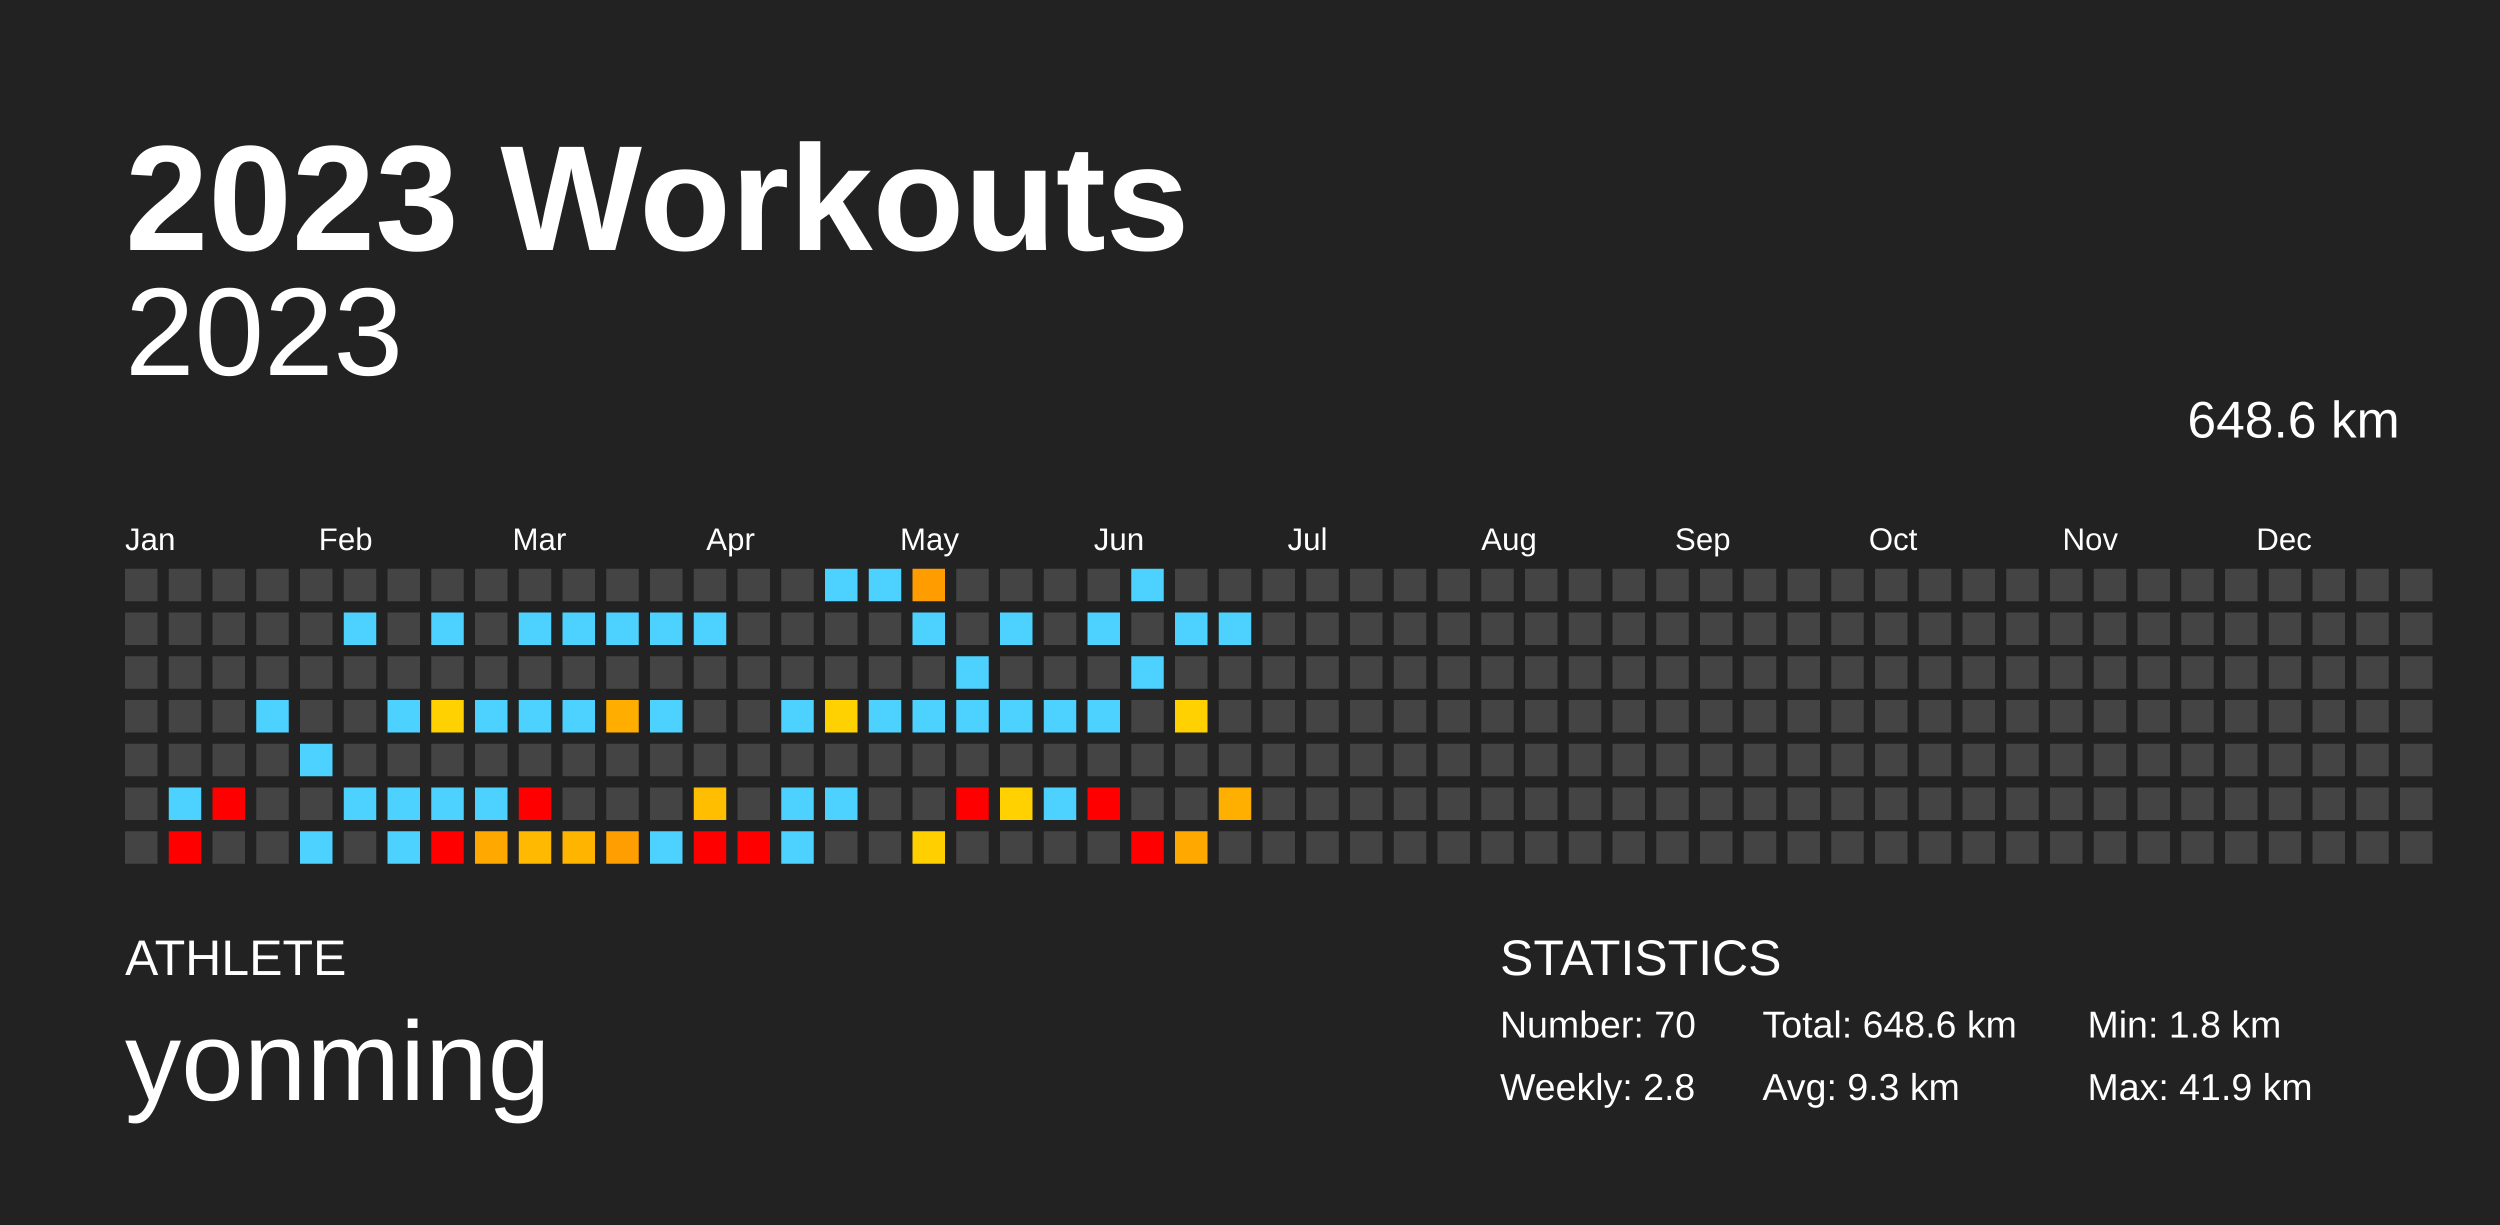
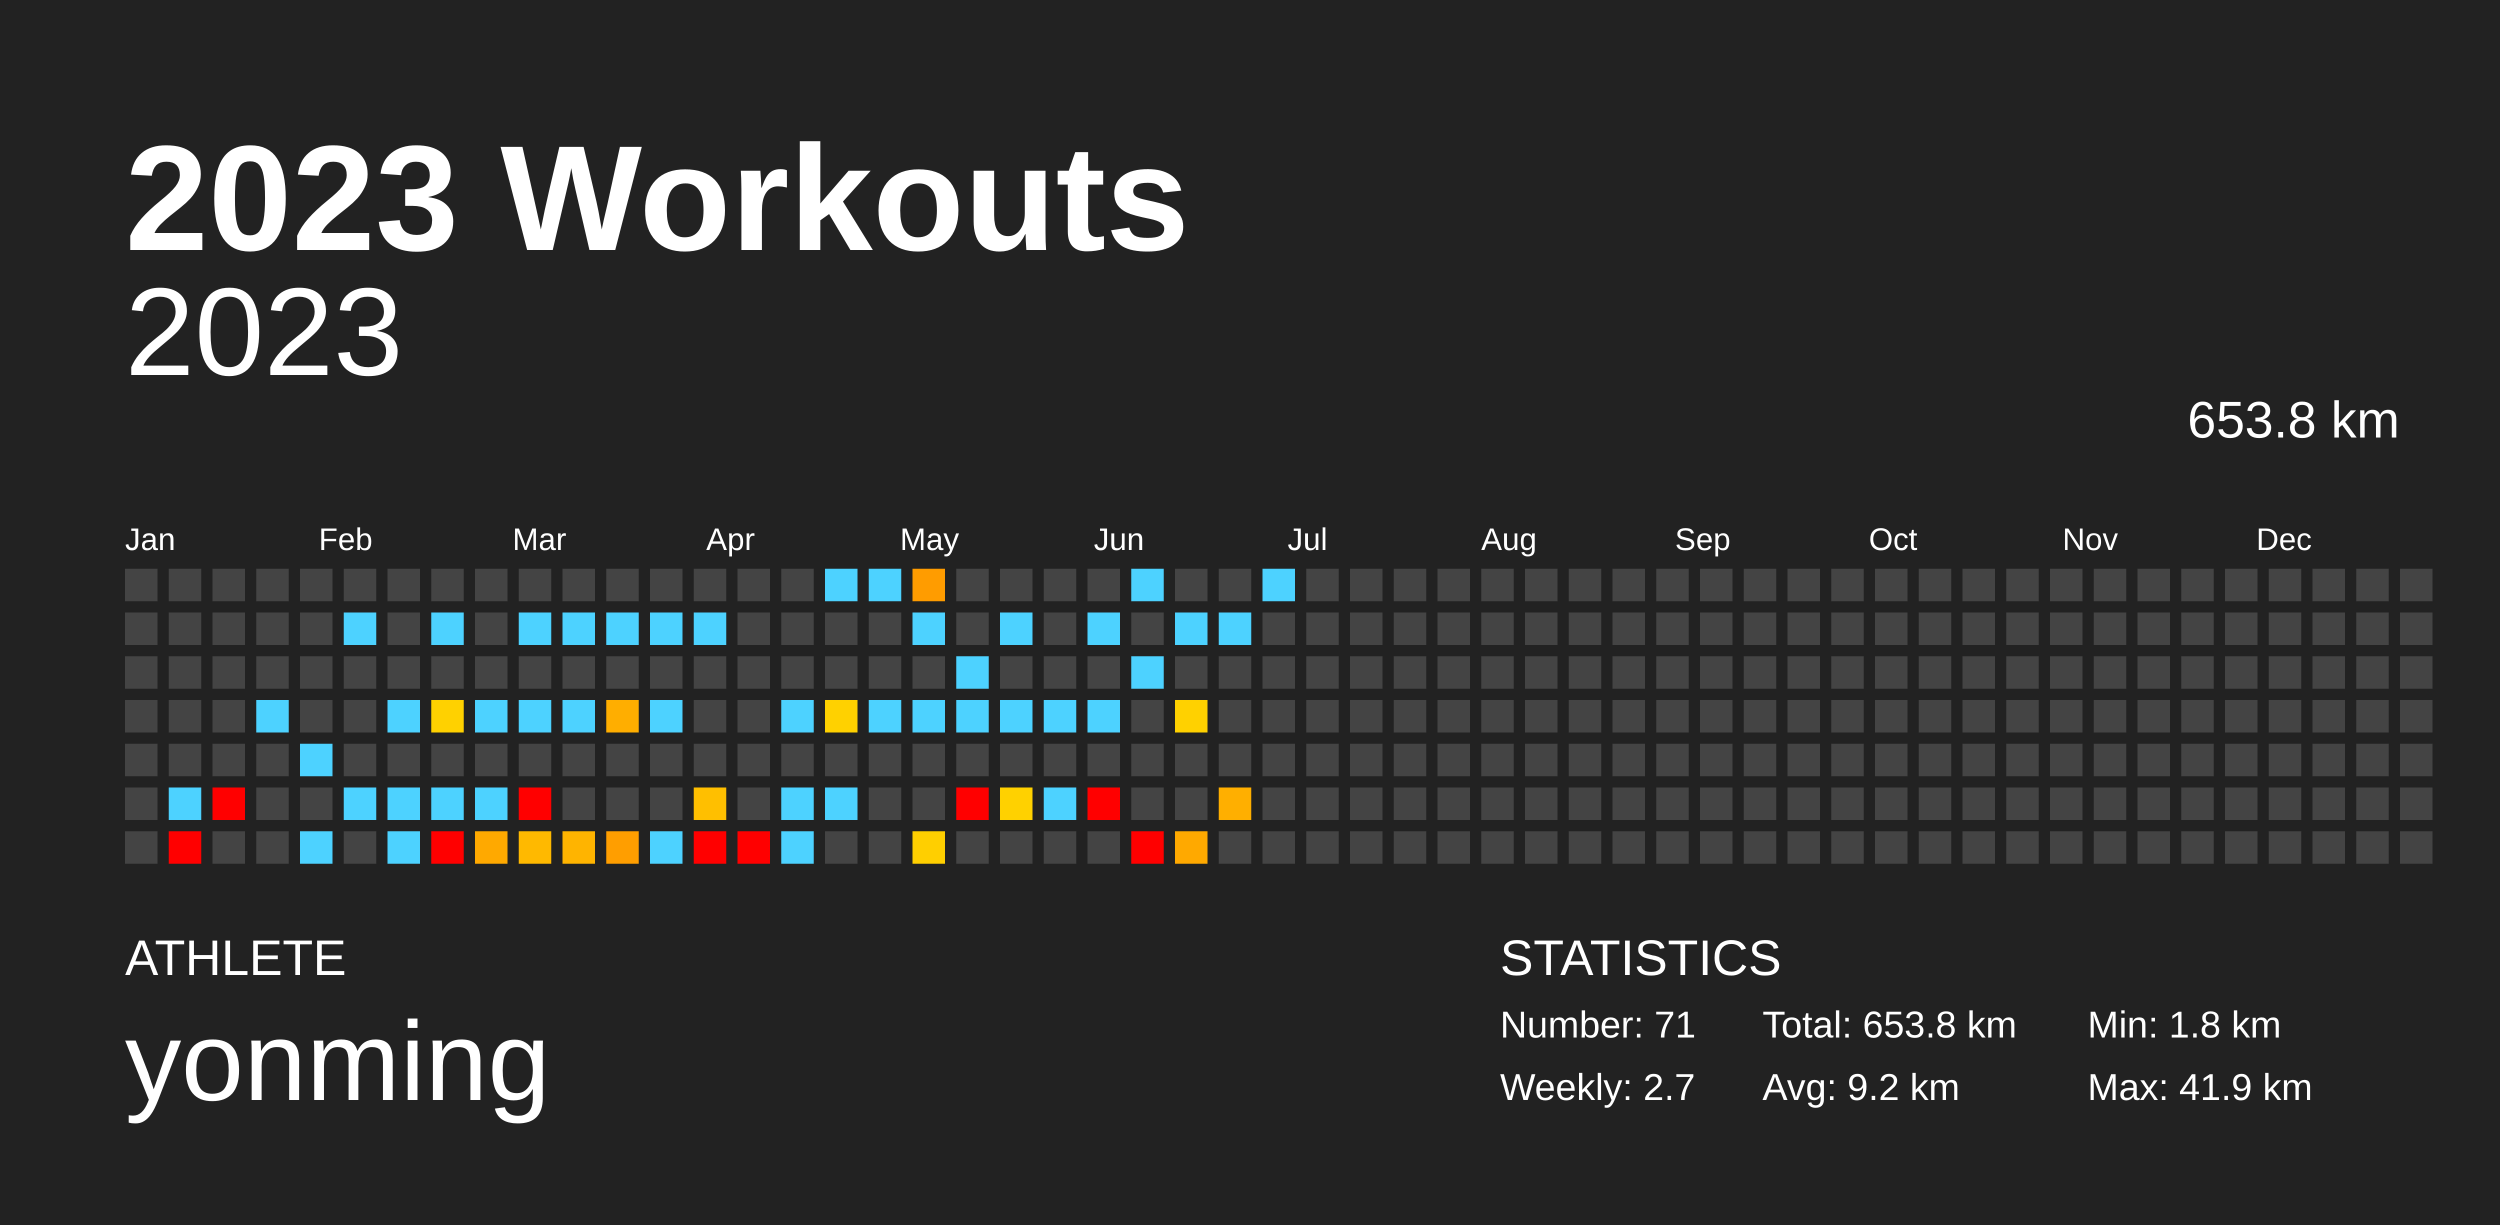
<svg xmlns="http://www.w3.org/2000/svg" baseProfile="full" height="98mm" version="1.1" viewBox="0,0,200,98" width="200mm">
  <defs />
  <rect fill="#222222" height="98" width="200" x="0" y="0" />
  <text fill="#FFFFFF" style="font-size:12px; font-family:Arial; font-weight:bold;" x="10" y="20">2023 Workouts</text>
  <text fill="#FFFFFF" style="font-size:4px; font-family:Arial" x="10" y="78">ATHLETE</text>
  <text fill="#FFFFFF" style="font-size:9px; font-family:Arial" x="10" y="88">yonming</text>
  <text fill="#FFFFFF" style="font-size:4px; font-family:Arial" x="120" y="78">STATISTICS</text>
-   <text fill="#FFFFFF" style="font-size:3px; font-family:Arial" x="120" y="83">Number: 70</text>
-   <text fill="#FFFFFF" style="font-size:3px; font-family:Arial" x="120" y="88">Weekly: 2.8</text>
-   <text fill="#FFFFFF" style="font-size:3px; font-family:Arial" x="141" y="83">Total: 648.6 km</text>
-   <text fill="#FFFFFF" style="font-size:3px; font-family:Arial" x="141" y="88">Avg: 9.3 km</text>
+   <text fill="#FFFFFF" style="font-size:3px; font-family:Arial" x="120" y="83">Number: 71</text>
+   <text fill="#FFFFFF" style="font-size:3px; font-family:Arial" x="120" y="88">Weekly: 2.7</text>
+   <text fill="#FFFFFF" style="font-size:3px; font-family:Arial" x="141" y="83">Total: 653.8 km</text>
+   <text fill="#FFFFFF" style="font-size:3px; font-family:Arial" x="141" y="88">Avg: 9.2 km</text>
  <text fill="#FFFFFF" style="font-size:3px; font-family:Arial" x="167" y="83">Min: 1.8 km</text>
  <text fill="#FFFFFF" style="font-size:3px; font-family:Arial" x="167" y="88">Max: 41.9 km</text>
  <text alignment-baseline="hanging" fill="#FFFFFF" style="font-size:10.0px; font-family:Arial;" x="10" y="30">2023</text>
-   <text alignment-baseline="hanging" fill="#FFFFFF" style="font-size:4.125px; font-family:Arial;" x="175" y="35">648.6 km</text>
+   <text alignment-baseline="hanging" fill="#FFFFFF" style="font-size:4.125px; font-family:Arial;" x="175" y="35">653.8 km</text>
  <text fill="#FFFFFF" style="font-size:2.5px; font-family:Arial" x="10.0" y="44">Jan</text>
  <text fill="#FFFFFF" style="font-size:2.5px; font-family:Arial" x="25.5" y="44">Feb</text>
  <text fill="#FFFFFF" style="font-size:2.5px; font-family:Arial" x="41.0" y="44">Mar</text>
  <text fill="#FFFFFF" style="font-size:2.5px; font-family:Arial" x="56.5" y="44">Apr</text>
  <text fill="#FFFFFF" style="font-size:2.5px; font-family:Arial" x="72.0" y="44">May</text>
  <text fill="#FFFFFF" style="font-size:2.5px; font-family:Arial" x="87.5" y="44">Jun</text>
  <text fill="#FFFFFF" style="font-size:2.5px; font-family:Arial" x="103.0" y="44">Jul</text>
  <text fill="#FFFFFF" style="font-size:2.5px; font-family:Arial" x="118.5" y="44">Aug</text>
  <text fill="#FFFFFF" style="font-size:2.5px; font-family:Arial" x="134.0" y="44">Sep</text>
  <text fill="#FFFFFF" style="font-size:2.5px; font-family:Arial" x="149.5" y="44">Oct</text>
  <text fill="#FFFFFF" style="font-size:2.5px; font-family:Arial" x="165.0" y="44">Nov</text>
  <text fill="#FFFFFF" style="font-size:2.5px; font-family:Arial" x="180.5" y="44">Dec</text>
  <rect fill="#444444" height="2.6" width="2.6" x="10.0" y="45.5" />
  <rect fill="#444444" height="2.6" width="2.6" x="10.0" y="49.0" />
  <rect fill="#444444" height="2.6" width="2.6" x="10.0" y="52.5" />
  <rect fill="#444444" height="2.6" width="2.6" x="10.0" y="56.0" />
  <rect fill="#444444" height="2.6" width="2.6" x="10.0" y="59.5" />
  <rect fill="#444444" height="2.6" width="2.6" x="10.0" y="63.0" />
  <rect fill="#444444" height="2.6" width="2.6" x="10.0" y="66.5" />
  <rect fill="#444444" height="2.6" width="2.6" x="13.5" y="45.5" />
  <rect fill="#444444" height="2.6" width="2.6" x="13.5" y="49.0" />
  <rect fill="#444444" height="2.6" width="2.6" x="13.5" y="52.5" />
  <rect fill="#444444" height="2.6" width="2.6" x="13.5" y="56.0" />
  <rect fill="#444444" height="2.6" width="2.6" x="13.5" y="59.5" />
  <rect fill="#4dd2ff" height="2.6" width="2.6" x="13.5" y="63.0" />
  <rect fill="red" height="2.6" width="2.6" x="13.5" y="66.5" />
  <rect fill="#444444" height="2.6" width="2.6" x="17.0" y="45.5" />
  <rect fill="#444444" height="2.6" width="2.6" x="17.0" y="49.0" />
  <rect fill="#444444" height="2.6" width="2.6" x="17.0" y="52.5" />
  <rect fill="#444444" height="2.6" width="2.6" x="17.0" y="56.0" />
  <rect fill="#444444" height="2.6" width="2.6" x="17.0" y="59.5" />
  <rect fill="red" height="2.6" width="2.6" x="17.0" y="63.0" />
  <rect fill="#444444" height="2.6" width="2.6" x="17.0" y="66.5" />
  <rect fill="#444444" height="2.6" width="2.6" x="20.5" y="45.5" />
  <rect fill="#444444" height="2.6" width="2.6" x="20.5" y="49.0" />
  <rect fill="#444444" height="2.6" width="2.6" x="20.5" y="52.5" />
  <rect fill="#4dd2ff" height="2.6" width="2.6" x="20.5" y="56.0" />
  <rect fill="#444444" height="2.6" width="2.6" x="20.5" y="59.5" />
  <rect fill="#444444" height="2.6" width="2.6" x="20.5" y="63.0" />
  <rect fill="#444444" height="2.6" width="2.6" x="20.5" y="66.5" />
  <rect fill="#444444" height="2.6" width="2.6" x="24.0" y="45.5" />
  <rect fill="#444444" height="2.6" width="2.6" x="24.0" y="49.0" />
  <rect fill="#444444" height="2.6" width="2.6" x="24.0" y="52.5" />
  <rect fill="#444444" height="2.6" width="2.6" x="24.0" y="56.0" />
  <rect fill="#4dd2ff" height="2.6" width="2.6" x="24.0" y="59.5" />
  <rect fill="#444444" height="2.6" width="2.6" x="24.0" y="63.0" />
  <rect fill="#4dd2ff" height="2.6" width="2.6" x="24.0" y="66.5" />
  <rect fill="#444444" height="2.6" width="2.6" x="27.5" y="45.5" />
  <rect fill="#4dd2ff" height="2.6" width="2.6" x="27.5" y="49.0" />
  <rect fill="#444444" height="2.6" width="2.6" x="27.5" y="52.5" />
  <rect fill="#444444" height="2.6" width="2.6" x="27.5" y="56.0" />
  <rect fill="#444444" height="2.6" width="2.6" x="27.5" y="59.5" />
  <rect fill="#4dd2ff" height="2.6" width="2.6" x="27.5" y="63.0" />
  <rect fill="#444444" height="2.6" width="2.6" x="27.5" y="66.5" />
  <rect fill="#444444" height="2.6" width="2.6" x="31.0" y="45.5" />
  <rect fill="#444444" height="2.6" width="2.6" x="31.0" y="49.0" />
  <rect fill="#444444" height="2.6" width="2.6" x="31.0" y="52.5" />
  <rect fill="#4dd2ff" height="2.6" width="2.6" x="31.0" y="56.0" />
  <rect fill="#444444" height="2.6" width="2.6" x="31.0" y="59.5" />
  <rect fill="#4dd2ff" height="2.6" width="2.6" x="31.0" y="63.0" />
  <rect fill="#4dd2ff" height="2.6" width="2.6" x="31.0" y="66.5" />
  <rect fill="#444444" height="2.6" width="2.6" x="34.5" y="45.5" />
  <rect fill="#4dd2ff" height="2.6" width="2.6" x="34.5" y="49.0" />
  <rect fill="#444444" height="2.6" width="2.6" x="34.5" y="52.5" />
  <rect fill="#ffd100" height="2.6" width="2.6" x="34.5" y="56.0" />
  <rect fill="#444444" height="2.6" width="2.6" x="34.5" y="59.5" />
  <rect fill="#4dd2ff" height="2.6" width="2.6" x="34.5" y="63.0" />
  <rect fill="red" height="2.6" width="2.6" x="34.5" y="66.5" />
  <rect fill="#444444" height="2.6" width="2.6" x="38.0" y="45.5" />
  <rect fill="#444444" height="2.6" width="2.6" x="38.0" y="49.0" />
  <rect fill="#444444" height="2.6" width="2.6" x="38.0" y="52.5" />
  <rect fill="#4dd2ff" height="2.6" width="2.6" x="38.0" y="56.0" />
  <rect fill="#444444" height="2.6" width="2.6" x="38.0" y="59.5" />
  <rect fill="#4dd2ff" height="2.6" width="2.6" x="38.0" y="63.0" />
  <rect fill="#ffa900" height="2.6" width="2.6" x="38.0" y="66.5" />
  <rect fill="#444444" height="2.6" width="2.6" x="41.5" y="45.5" />
  <rect fill="#4dd2ff" height="2.6" width="2.6" x="41.5" y="49.0" />
  <rect fill="#444444" height="2.6" width="2.6" x="41.5" y="52.5" />
  <rect fill="#4dd2ff" height="2.6" width="2.6" x="41.5" y="56.0" />
  <rect fill="#444444" height="2.6" width="2.6" x="41.5" y="59.5" />
  <rect fill="red" height="2.6" width="2.6" x="41.5" y="63.0" />
  <rect fill="#ffb900" height="2.6" width="2.6" x="41.5" y="66.5" />
  <rect fill="#444444" height="2.6" width="2.6" x="45.0" y="45.5" />
  <rect fill="#4dd2ff" height="2.6" width="2.6" x="45.0" y="49.0" />
  <rect fill="#444444" height="2.6" width="2.6" x="45.0" y="52.5" />
  <rect fill="#4dd2ff" height="2.6" width="2.6" x="45.0" y="56.0" />
  <rect fill="#444444" height="2.6" width="2.6" x="45.0" y="59.5" />
  <rect fill="#444444" height="2.6" width="2.6" x="45.0" y="63.0" />
  <rect fill="#ffb400" height="2.6" width="2.6" x="45.0" y="66.5" />
  <rect fill="#444444" height="2.6" width="2.6" x="48.5" y="45.5" />
  <rect fill="#4dd2ff" height="2.6" width="2.6" x="48.5" y="49.0" />
  <rect fill="#444444" height="2.6" width="2.6" x="48.5" y="52.5" />
  <rect fill="#ffae00" height="2.6" width="2.6" x="48.5" y="56.0" />
  <rect fill="#444444" height="2.6" width="2.6" x="48.5" y="59.5" />
  <rect fill="#444444" height="2.6" width="2.6" x="48.5" y="63.0" />
  <rect fill="#ff9e00" height="2.6" width="2.6" x="48.5" y="66.5" />
  <rect fill="#444444" height="2.6" width="2.6" x="52.0" y="45.5" />
  <rect fill="#4dd2ff" height="2.6" width="2.6" x="52.0" y="49.0" />
  <rect fill="#444444" height="2.6" width="2.6" x="52.0" y="52.5" />
  <rect fill="#4dd2ff" height="2.6" width="2.6" x="52.0" y="56.0" />
  <rect fill="#444444" height="2.6" width="2.6" x="52.0" y="59.5" />
  <rect fill="#444444" height="2.6" width="2.6" x="52.0" y="63.0" />
  <rect fill="#4dd2ff" height="2.6" width="2.6" x="52.0" y="66.5" />
  <rect fill="#444444" height="2.6" width="2.6" x="55.5" y="45.5" />
  <rect fill="#4dd2ff" height="2.6" width="2.6" x="55.5" y="49.0" />
  <rect fill="#444444" height="2.6" width="2.6" x="55.5" y="52.5" />
  <rect fill="#444444" height="2.6" width="2.6" x="55.5" y="56.0" />
  <rect fill="#444444" height="2.6" width="2.6" x="55.5" y="59.5" />
  <rect fill="#ffbf00" height="2.6" width="2.6" x="55.5" y="63.0" />
  <rect fill="red" height="2.6" width="2.6" x="55.5" y="66.5" />
  <rect fill="#444444" height="2.6" width="2.6" x="59.0" y="45.5" />
  <rect fill="#444444" height="2.6" width="2.6" x="59.0" y="49.0" />
  <rect fill="#444444" height="2.6" width="2.6" x="59.0" y="52.5" />
  <rect fill="#444444" height="2.6" width="2.6" x="59.0" y="56.0" />
  <rect fill="#444444" height="2.6" width="2.6" x="59.0" y="59.5" />
  <rect fill="#444444" height="2.6" width="2.6" x="59.0" y="63.0" />
  <rect fill="red" height="2.6" width="2.6" x="59.0" y="66.5" />
  <rect fill="#444444" height="2.6" width="2.6" x="62.5" y="45.5" />
  <rect fill="#444444" height="2.6" width="2.6" x="62.5" y="49.0" />
  <rect fill="#444444" height="2.6" width="2.6" x="62.5" y="52.5" />
  <rect fill="#4dd2ff" height="2.6" width="2.6" x="62.5" y="56.0" />
  <rect fill="#444444" height="2.6" width="2.6" x="62.5" y="59.5" />
  <rect fill="#4dd2ff" height="2.6" width="2.6" x="62.5" y="63.0" />
  <rect fill="#4dd2ff" height="2.6" width="2.6" x="62.5" y="66.5" />
  <rect fill="#4dd2ff" height="2.6" width="2.6" x="66.0" y="45.5" />
  <rect fill="#444444" height="2.6" width="2.6" x="66.0" y="49.0" />
  <rect fill="#444444" height="2.6" width="2.6" x="66.0" y="52.5" />
  <rect fill="#ffd100" height="2.6" width="2.6" x="66.0" y="56.0" />
  <rect fill="#444444" height="2.6" width="2.6" x="66.0" y="59.5" />
  <rect fill="#4dd2ff" height="2.6" width="2.6" x="66.0" y="63.0" />
  <rect fill="#444444" height="2.6" width="2.6" x="66.0" y="66.5" />
  <rect fill="#4dd2ff" height="2.6" width="2.6" x="69.5" y="45.5" />
  <rect fill="#444444" height="2.6" width="2.6" x="69.5" y="49.0" />
  <rect fill="#444444" height="2.6" width="2.6" x="69.5" y="52.5" />
  <rect fill="#4dd2ff" height="2.6" width="2.6" x="69.5" y="56.0" />
  <rect fill="#444444" height="2.6" width="2.6" x="69.5" y="59.5" />
  <rect fill="#444444" height="2.6" width="2.6" x="69.5" y="63.0" />
  <rect fill="#444444" height="2.6" width="2.6" x="69.5" y="66.5" />
  <rect fill="#ff9c00" height="2.6" width="2.6" x="73.0" y="45.5" />
  <rect fill="#4dd2ff" height="2.6" width="2.6" x="73.0" y="49.0" />
  <rect fill="#444444" height="2.6" width="2.6" x="73.0" y="52.5" />
  <rect fill="#4dd2ff" height="2.6" width="2.6" x="73.0" y="56.0" />
  <rect fill="#444444" height="2.6" width="2.6" x="73.0" y="59.5" />
  <rect fill="#444444" height="2.6" width="2.6" x="73.0" y="63.0" />
  <rect fill="#ffcf00" height="2.6" width="2.6" x="73.0" y="66.5" />
  <rect fill="#444444" height="2.6" width="2.6" x="76.5" y="45.5" />
  <rect fill="#444444" height="2.6" width="2.6" x="76.5" y="49.0" />
  <rect fill="#4dd2ff" height="2.6" width="2.6" x="76.5" y="52.5" />
  <rect fill="#4dd2ff" height="2.6" width="2.6" x="76.5" y="56.0" />
  <rect fill="#444444" height="2.6" width="2.6" x="76.5" y="59.5" />
  <rect fill="red" height="2.6" width="2.6" x="76.5" y="63.0" />
  <rect fill="#444444" height="2.6" width="2.6" x="76.5" y="66.5" />
  <rect fill="#444444" height="2.6" width="2.6" x="80.0" y="45.5" />
  <rect fill="#4dd2ff" height="2.6" width="2.6" x="80.0" y="49.0" />
  <rect fill="#444444" height="2.6" width="2.6" x="80.0" y="52.5" />
  <rect fill="#4dd2ff" height="2.6" width="2.6" x="80.0" y="56.0" />
  <rect fill="#444444" height="2.6" width="2.6" x="80.0" y="59.5" />
  <rect fill="#ffd100" height="2.6" width="2.6" x="80.0" y="63.0" />
  <rect fill="#444444" height="2.6" width="2.6" x="80.0" y="66.5" />
  <rect fill="#444444" height="2.6" width="2.6" x="83.5" y="45.5" />
  <rect fill="#444444" height="2.6" width="2.6" x="83.5" y="49.0" />
  <rect fill="#444444" height="2.6" width="2.6" x="83.5" y="52.5" />
  <rect fill="#4dd2ff" height="2.6" width="2.6" x="83.5" y="56.0" />
  <rect fill="#444444" height="2.6" width="2.6" x="83.5" y="59.5" />
  <rect fill="#4dd2ff" height="2.6" width="2.6" x="83.5" y="63.0" />
  <rect fill="#444444" height="2.6" width="2.6" x="83.5" y="66.5" />
  <rect fill="#444444" height="2.6" width="2.6" x="87.0" y="45.5" />
  <rect fill="#4dd2ff" height="2.6" width="2.6" x="87.0" y="49.0" />
  <rect fill="#444444" height="2.6" width="2.6" x="87.0" y="52.5" />
  <rect fill="#4dd2ff" height="2.6" width="2.6" x="87.0" y="56.0" />
  <rect fill="#444444" height="2.6" width="2.6" x="87.0" y="59.5" />
  <rect fill="red" height="2.6" width="2.6" x="87.0" y="63.0" />
  <rect fill="#444444" height="2.6" width="2.6" x="87.0" y="66.5" />
  <rect fill="#4dd2ff" height="2.6" width="2.6" x="90.5" y="45.5" />
  <rect fill="#444444" height="2.6" width="2.6" x="90.5" y="49.0" />
  <rect fill="#4dd2ff" height="2.6" width="2.6" x="90.5" y="52.5" />
  <rect fill="#444444" height="2.6" width="2.6" x="90.5" y="56.0" />
  <rect fill="#444444" height="2.6" width="2.6" x="90.5" y="59.5" />
  <rect fill="#444444" height="2.6" width="2.6" x="90.5" y="63.0" />
  <rect fill="red" height="2.6" width="2.6" x="90.5" y="66.5" />
  <rect fill="#444444" height="2.6" width="2.6" x="94.0" y="45.5" />
  <rect fill="#4dd2ff" height="2.6" width="2.6" x="94.0" y="49.0" />
  <rect fill="#444444" height="2.6" width="2.6" x="94.0" y="52.5" />
  <rect fill="#ffd100" height="2.6" width="2.6" x="94.0" y="56.0" />
  <rect fill="#444444" height="2.6" width="2.6" x="94.0" y="59.5" />
  <rect fill="#444444" height="2.6" width="2.6" x="94.0" y="63.0" />
  <rect fill="#ffa900" height="2.6" width="2.6" x="94.0" y="66.5" />
  <rect fill="#444444" height="2.6" width="2.6" x="97.5" y="45.5" />
  <rect fill="#4dd2ff" height="2.6" width="2.6" x="97.5" y="49.0" />
  <rect fill="#444444" height="2.6" width="2.6" x="97.5" y="52.5" />
  <rect fill="#444444" height="2.6" width="2.6" x="97.5" y="56.0" />
  <rect fill="#444444" height="2.6" width="2.6" x="97.5" y="59.5" />
  <rect fill="#ffaf00" height="2.6" width="2.6" x="97.5" y="63.0" />
  <rect fill="#444444" height="2.6" width="2.6" x="97.5" y="66.5" />
-   <rect fill="#444444" height="2.6" width="2.6" x="101.0" y="45.5" />
+   <rect fill="#4dd2ff" height="2.6" width="2.6" x="101.0" y="45.5" />
  <rect fill="#444444" height="2.6" width="2.6" x="101.0" y="49.0" />
  <rect fill="#444444" height="2.6" width="2.6" x="101.0" y="52.5" />
  <rect fill="#444444" height="2.6" width="2.6" x="101.0" y="56.0" />
  <rect fill="#444444" height="2.6" width="2.6" x="101.0" y="59.5" />
  <rect fill="#444444" height="2.6" width="2.6" x="101.0" y="63.0" />
  <rect fill="#444444" height="2.6" width="2.6" x="101.0" y="66.5" />
  <rect fill="#444444" height="2.6" width="2.6" x="104.5" y="45.5" />
  <rect fill="#444444" height="2.6" width="2.6" x="104.5" y="49.0" />
  <rect fill="#444444" height="2.6" width="2.6" x="104.5" y="52.5" />
  <rect fill="#444444" height="2.6" width="2.6" x="104.5" y="56.0" />
  <rect fill="#444444" height="2.6" width="2.6" x="104.5" y="59.5" />
  <rect fill="#444444" height="2.6" width="2.6" x="104.5" y="63.0" />
  <rect fill="#444444" height="2.6" width="2.6" x="104.5" y="66.5" />
  <rect fill="#444444" height="2.6" width="2.6" x="108.0" y="45.5" />
  <rect fill="#444444" height="2.6" width="2.6" x="108.0" y="49.0" />
  <rect fill="#444444" height="2.6" width="2.6" x="108.0" y="52.5" />
  <rect fill="#444444" height="2.6" width="2.6" x="108.0" y="56.0" />
  <rect fill="#444444" height="2.6" width="2.6" x="108.0" y="59.5" />
  <rect fill="#444444" height="2.6" width="2.6" x="108.0" y="63.0" />
  <rect fill="#444444" height="2.6" width="2.6" x="108.0" y="66.5" />
  <rect fill="#444444" height="2.6" width="2.6" x="111.5" y="45.5" />
  <rect fill="#444444" height="2.6" width="2.6" x="111.5" y="49.0" />
  <rect fill="#444444" height="2.6" width="2.6" x="111.5" y="52.5" />
  <rect fill="#444444" height="2.6" width="2.6" x="111.5" y="56.0" />
  <rect fill="#444444" height="2.6" width="2.6" x="111.5" y="59.5" />
  <rect fill="#444444" height="2.6" width="2.6" x="111.5" y="63.0" />
  <rect fill="#444444" height="2.6" width="2.6" x="111.5" y="66.5" />
  <rect fill="#444444" height="2.6" width="2.6" x="115.0" y="45.5" />
  <rect fill="#444444" height="2.6" width="2.6" x="115.0" y="49.0" />
  <rect fill="#444444" height="2.6" width="2.6" x="115.0" y="52.5" />
  <rect fill="#444444" height="2.6" width="2.6" x="115.0" y="56.0" />
  <rect fill="#444444" height="2.6" width="2.6" x="115.0" y="59.5" />
  <rect fill="#444444" height="2.6" width="2.6" x="115.0" y="63.0" />
  <rect fill="#444444" height="2.6" width="2.6" x="115.0" y="66.5" />
  <rect fill="#444444" height="2.6" width="2.6" x="118.5" y="45.5" />
  <rect fill="#444444" height="2.6" width="2.6" x="118.5" y="49.0" />
  <rect fill="#444444" height="2.6" width="2.6" x="118.5" y="52.5" />
  <rect fill="#444444" height="2.6" width="2.6" x="118.5" y="56.0" />
  <rect fill="#444444" height="2.6" width="2.6" x="118.5" y="59.5" />
  <rect fill="#444444" height="2.6" width="2.6" x="118.5" y="63.0" />
  <rect fill="#444444" height="2.6" width="2.6" x="118.5" y="66.5" />
  <rect fill="#444444" height="2.6" width="2.6" x="122.0" y="45.5" />
  <rect fill="#444444" height="2.6" width="2.6" x="122.0" y="49.0" />
  <rect fill="#444444" height="2.6" width="2.6" x="122.0" y="52.5" />
  <rect fill="#444444" height="2.6" width="2.6" x="122.0" y="56.0" />
  <rect fill="#444444" height="2.6" width="2.6" x="122.0" y="59.5" />
  <rect fill="#444444" height="2.6" width="2.6" x="122.0" y="63.0" />
  <rect fill="#444444" height="2.6" width="2.6" x="122.0" y="66.5" />
  <rect fill="#444444" height="2.6" width="2.6" x="125.5" y="45.5" />
  <rect fill="#444444" height="2.6" width="2.6" x="125.5" y="49.0" />
  <rect fill="#444444" height="2.6" width="2.6" x="125.5" y="52.5" />
  <rect fill="#444444" height="2.6" width="2.6" x="125.5" y="56.0" />
  <rect fill="#444444" height="2.6" width="2.6" x="125.5" y="59.5" />
  <rect fill="#444444" height="2.6" width="2.6" x="125.5" y="63.0" />
  <rect fill="#444444" height="2.6" width="2.6" x="125.5" y="66.5" />
  <rect fill="#444444" height="2.6" width="2.6" x="129.0" y="45.5" />
  <rect fill="#444444" height="2.6" width="2.6" x="129.0" y="49.0" />
  <rect fill="#444444" height="2.6" width="2.6" x="129.0" y="52.5" />
  <rect fill="#444444" height="2.6" width="2.6" x="129.0" y="56.0" />
  <rect fill="#444444" height="2.6" width="2.6" x="129.0" y="59.5" />
  <rect fill="#444444" height="2.6" width="2.6" x="129.0" y="63.0" />
  <rect fill="#444444" height="2.6" width="2.6" x="129.0" y="66.5" />
  <rect fill="#444444" height="2.6" width="2.6" x="132.5" y="45.5" />
  <rect fill="#444444" height="2.6" width="2.6" x="132.5" y="49.0" />
  <rect fill="#444444" height="2.6" width="2.6" x="132.5" y="52.5" />
  <rect fill="#444444" height="2.6" width="2.6" x="132.5" y="56.0" />
  <rect fill="#444444" height="2.6" width="2.6" x="132.5" y="59.5" />
  <rect fill="#444444" height="2.6" width="2.6" x="132.5" y="63.0" />
  <rect fill="#444444" height="2.6" width="2.6" x="132.5" y="66.5" />
  <rect fill="#444444" height="2.6" width="2.6" x="136.0" y="45.5" />
  <rect fill="#444444" height="2.6" width="2.6" x="136.0" y="49.0" />
  <rect fill="#444444" height="2.6" width="2.6" x="136.0" y="52.5" />
  <rect fill="#444444" height="2.6" width="2.6" x="136.0" y="56.0" />
  <rect fill="#444444" height="2.6" width="2.6" x="136.0" y="59.5" />
  <rect fill="#444444" height="2.6" width="2.6" x="136.0" y="63.0" />
  <rect fill="#444444" height="2.6" width="2.6" x="136.0" y="66.5" />
  <rect fill="#444444" height="2.6" width="2.6" x="139.5" y="45.5" />
  <rect fill="#444444" height="2.6" width="2.6" x="139.5" y="49.0" />
  <rect fill="#444444" height="2.6" width="2.6" x="139.5" y="52.5" />
  <rect fill="#444444" height="2.6" width="2.6" x="139.5" y="56.0" />
  <rect fill="#444444" height="2.6" width="2.6" x="139.5" y="59.5" />
  <rect fill="#444444" height="2.6" width="2.6" x="139.5" y="63.0" />
  <rect fill="#444444" height="2.6" width="2.6" x="139.5" y="66.5" />
  <rect fill="#444444" height="2.6" width="2.6" x="143.0" y="45.5" />
  <rect fill="#444444" height="2.6" width="2.6" x="143.0" y="49.0" />
  <rect fill="#444444" height="2.6" width="2.6" x="143.0" y="52.5" />
  <rect fill="#444444" height="2.6" width="2.6" x="143.0" y="56.0" />
  <rect fill="#444444" height="2.6" width="2.6" x="143.0" y="59.5" />
  <rect fill="#444444" height="2.6" width="2.6" x="143.0" y="63.0" />
  <rect fill="#444444" height="2.6" width="2.6" x="143.0" y="66.5" />
  <rect fill="#444444" height="2.6" width="2.6" x="146.5" y="45.5" />
  <rect fill="#444444" height="2.6" width="2.6" x="146.5" y="49.0" />
  <rect fill="#444444" height="2.6" width="2.6" x="146.5" y="52.5" />
  <rect fill="#444444" height="2.6" width="2.6" x="146.5" y="56.0" />
  <rect fill="#444444" height="2.6" width="2.6" x="146.5" y="59.5" />
  <rect fill="#444444" height="2.6" width="2.6" x="146.5" y="63.0" />
  <rect fill="#444444" height="2.6" width="2.6" x="146.5" y="66.5" />
  <rect fill="#444444" height="2.6" width="2.6" x="150.0" y="45.5" />
  <rect fill="#444444" height="2.6" width="2.6" x="150.0" y="49.0" />
  <rect fill="#444444" height="2.6" width="2.6" x="150.0" y="52.5" />
  <rect fill="#444444" height="2.6" width="2.6" x="150.0" y="56.0" />
  <rect fill="#444444" height="2.6" width="2.6" x="150.0" y="59.5" />
  <rect fill="#444444" height="2.6" width="2.6" x="150.0" y="63.0" />
  <rect fill="#444444" height="2.6" width="2.6" x="150.0" y="66.5" />
  <rect fill="#444444" height="2.6" width="2.6" x="153.5" y="45.5" />
  <rect fill="#444444" height="2.6" width="2.6" x="153.5" y="49.0" />
  <rect fill="#444444" height="2.6" width="2.6" x="153.5" y="52.5" />
  <rect fill="#444444" height="2.6" width="2.6" x="153.5" y="56.0" />
  <rect fill="#444444" height="2.6" width="2.6" x="153.5" y="59.5" />
  <rect fill="#444444" height="2.6" width="2.6" x="153.5" y="63.0" />
  <rect fill="#444444" height="2.6" width="2.6" x="153.5" y="66.5" />
  <rect fill="#444444" height="2.6" width="2.6" x="157.0" y="45.5" />
  <rect fill="#444444" height="2.6" width="2.6" x="157.0" y="49.0" />
  <rect fill="#444444" height="2.6" width="2.6" x="157.0" y="52.5" />
  <rect fill="#444444" height="2.6" width="2.6" x="157.0" y="56.0" />
  <rect fill="#444444" height="2.6" width="2.6" x="157.0" y="59.5" />
  <rect fill="#444444" height="2.6" width="2.6" x="157.0" y="63.0" />
  <rect fill="#444444" height="2.6" width="2.6" x="157.0" y="66.5" />
  <rect fill="#444444" height="2.6" width="2.6" x="160.5" y="45.5" />
  <rect fill="#444444" height="2.6" width="2.6" x="160.5" y="49.0" />
  <rect fill="#444444" height="2.6" width="2.6" x="160.5" y="52.5" />
  <rect fill="#444444" height="2.6" width="2.6" x="160.5" y="56.0" />
  <rect fill="#444444" height="2.6" width="2.6" x="160.5" y="59.5" />
  <rect fill="#444444" height="2.6" width="2.6" x="160.5" y="63.0" />
  <rect fill="#444444" height="2.6" width="2.6" x="160.5" y="66.5" />
  <rect fill="#444444" height="2.6" width="2.6" x="164.0" y="45.5" />
  <rect fill="#444444" height="2.6" width="2.6" x="164.0" y="49.0" />
  <rect fill="#444444" height="2.6" width="2.6" x="164.0" y="52.5" />
  <rect fill="#444444" height="2.6" width="2.6" x="164.0" y="56.0" />
  <rect fill="#444444" height="2.6" width="2.6" x="164.0" y="59.5" />
  <rect fill="#444444" height="2.6" width="2.6" x="164.0" y="63.0" />
  <rect fill="#444444" height="2.6" width="2.6" x="164.0" y="66.5" />
  <rect fill="#444444" height="2.6" width="2.6" x="167.5" y="45.5" />
  <rect fill="#444444" height="2.6" width="2.6" x="167.5" y="49.0" />
  <rect fill="#444444" height="2.6" width="2.6" x="167.5" y="52.5" />
  <rect fill="#444444" height="2.6" width="2.6" x="167.5" y="56.0" />
  <rect fill="#444444" height="2.6" width="2.6" x="167.5" y="59.5" />
  <rect fill="#444444" height="2.6" width="2.6" x="167.5" y="63.0" />
  <rect fill="#444444" height="2.6" width="2.6" x="167.5" y="66.5" />
  <rect fill="#444444" height="2.6" width="2.6" x="171.0" y="45.5" />
  <rect fill="#444444" height="2.6" width="2.6" x="171.0" y="49.0" />
  <rect fill="#444444" height="2.6" width="2.6" x="171.0" y="52.5" />
  <rect fill="#444444" height="2.6" width="2.6" x="171.0" y="56.0" />
  <rect fill="#444444" height="2.6" width="2.6" x="171.0" y="59.5" />
  <rect fill="#444444" height="2.6" width="2.6" x="171.0" y="63.0" />
  <rect fill="#444444" height="2.6" width="2.6" x="171.0" y="66.5" />
  <rect fill="#444444" height="2.6" width="2.6" x="174.5" y="45.5" />
  <rect fill="#444444" height="2.6" width="2.6" x="174.5" y="49.0" />
  <rect fill="#444444" height="2.6" width="2.6" x="174.5" y="52.5" />
  <rect fill="#444444" height="2.6" width="2.6" x="174.5" y="56.0" />
  <rect fill="#444444" height="2.6" width="2.6" x="174.5" y="59.5" />
  <rect fill="#444444" height="2.6" width="2.6" x="174.5" y="63.0" />
  <rect fill="#444444" height="2.6" width="2.6" x="174.5" y="66.5" />
  <rect fill="#444444" height="2.6" width="2.6" x="178.0" y="45.5" />
  <rect fill="#444444" height="2.6" width="2.6" x="178.0" y="49.0" />
  <rect fill="#444444" height="2.6" width="2.6" x="178.0" y="52.5" />
  <rect fill="#444444" height="2.6" width="2.6" x="178.0" y="56.0" />
  <rect fill="#444444" height="2.6" width="2.6" x="178.0" y="59.5" />
  <rect fill="#444444" height="2.6" width="2.6" x="178.0" y="63.0" />
  <rect fill="#444444" height="2.6" width="2.6" x="178.0" y="66.5" />
  <rect fill="#444444" height="2.6" width="2.6" x="181.5" y="45.5" />
  <rect fill="#444444" height="2.6" width="2.6" x="181.5" y="49.0" />
  <rect fill="#444444" height="2.6" width="2.6" x="181.5" y="52.5" />
  <rect fill="#444444" height="2.6" width="2.6" x="181.5" y="56.0" />
  <rect fill="#444444" height="2.6" width="2.6" x="181.5" y="59.5" />
  <rect fill="#444444" height="2.6" width="2.6" x="181.5" y="63.0" />
  <rect fill="#444444" height="2.6" width="2.6" x="181.5" y="66.5" />
  <rect fill="#444444" height="2.6" width="2.6" x="185.0" y="45.5" />
  <rect fill="#444444" height="2.6" width="2.6" x="185.0" y="49.0" />
  <rect fill="#444444" height="2.6" width="2.6" x="185.0" y="52.5" />
  <rect fill="#444444" height="2.6" width="2.6" x="185.0" y="56.0" />
  <rect fill="#444444" height="2.6" width="2.6" x="185.0" y="59.5" />
  <rect fill="#444444" height="2.6" width="2.6" x="185.0" y="63.0" />
  <rect fill="#444444" height="2.6" width="2.6" x="185.0" y="66.5" />
  <rect fill="#444444" height="2.6" width="2.6" x="188.5" y="45.5" />
  <rect fill="#444444" height="2.6" width="2.6" x="188.5" y="49.0" />
  <rect fill="#444444" height="2.6" width="2.6" x="188.5" y="52.5" />
  <rect fill="#444444" height="2.6" width="2.6" x="188.5" y="56.0" />
  <rect fill="#444444" height="2.6" width="2.6" x="188.5" y="59.5" />
  <rect fill="#444444" height="2.6" width="2.6" x="188.5" y="63.0" />
  <rect fill="#444444" height="2.6" width="2.6" x="188.5" y="66.5" />
  <rect fill="#444444" height="2.6" width="2.6" x="192.0" y="45.5" />
  <rect fill="#444444" height="2.6" width="2.6" x="192.0" y="49.0" />
  <rect fill="#444444" height="2.6" width="2.6" x="192.0" y="52.5" />
  <rect fill="#444444" height="2.6" width="2.6" x="192.0" y="56.0" />
  <rect fill="#444444" height="2.6" width="2.6" x="192.0" y="59.5" />
  <rect fill="#444444" height="2.6" width="2.6" x="192.0" y="63.0" />
  <rect fill="#444444" height="2.6" width="2.6" x="192.0" y="66.5" />
</svg>
